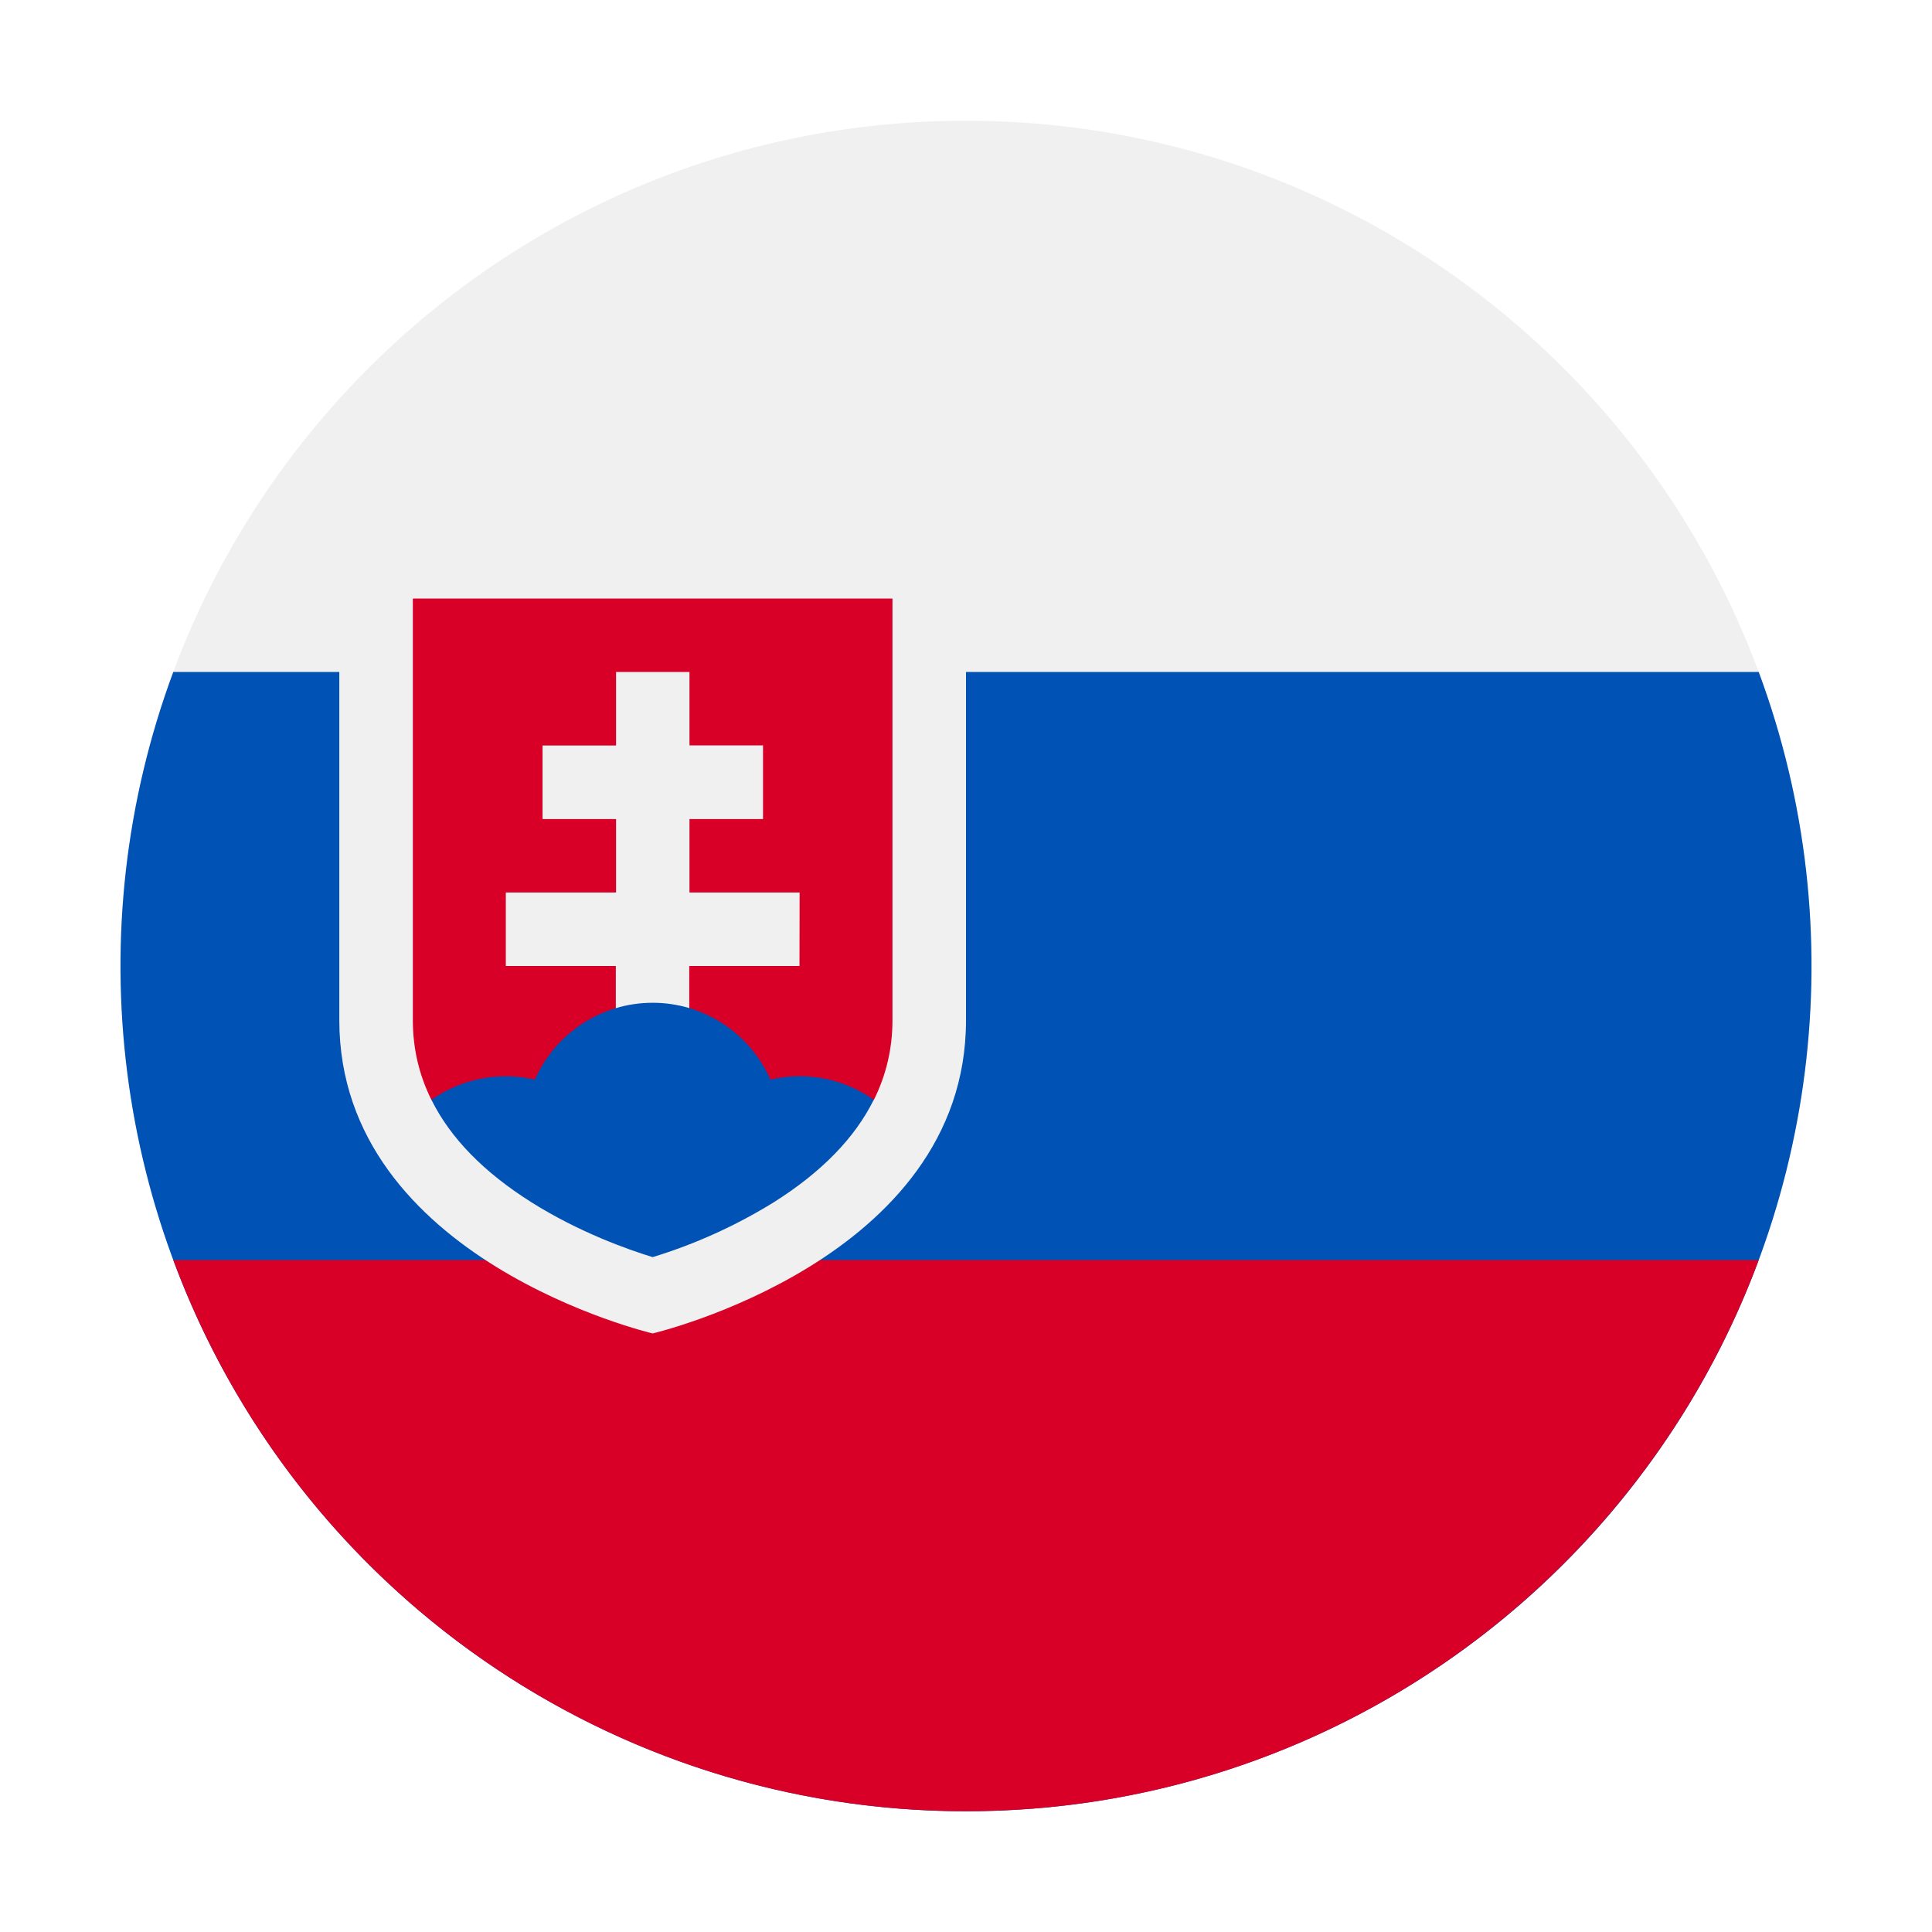
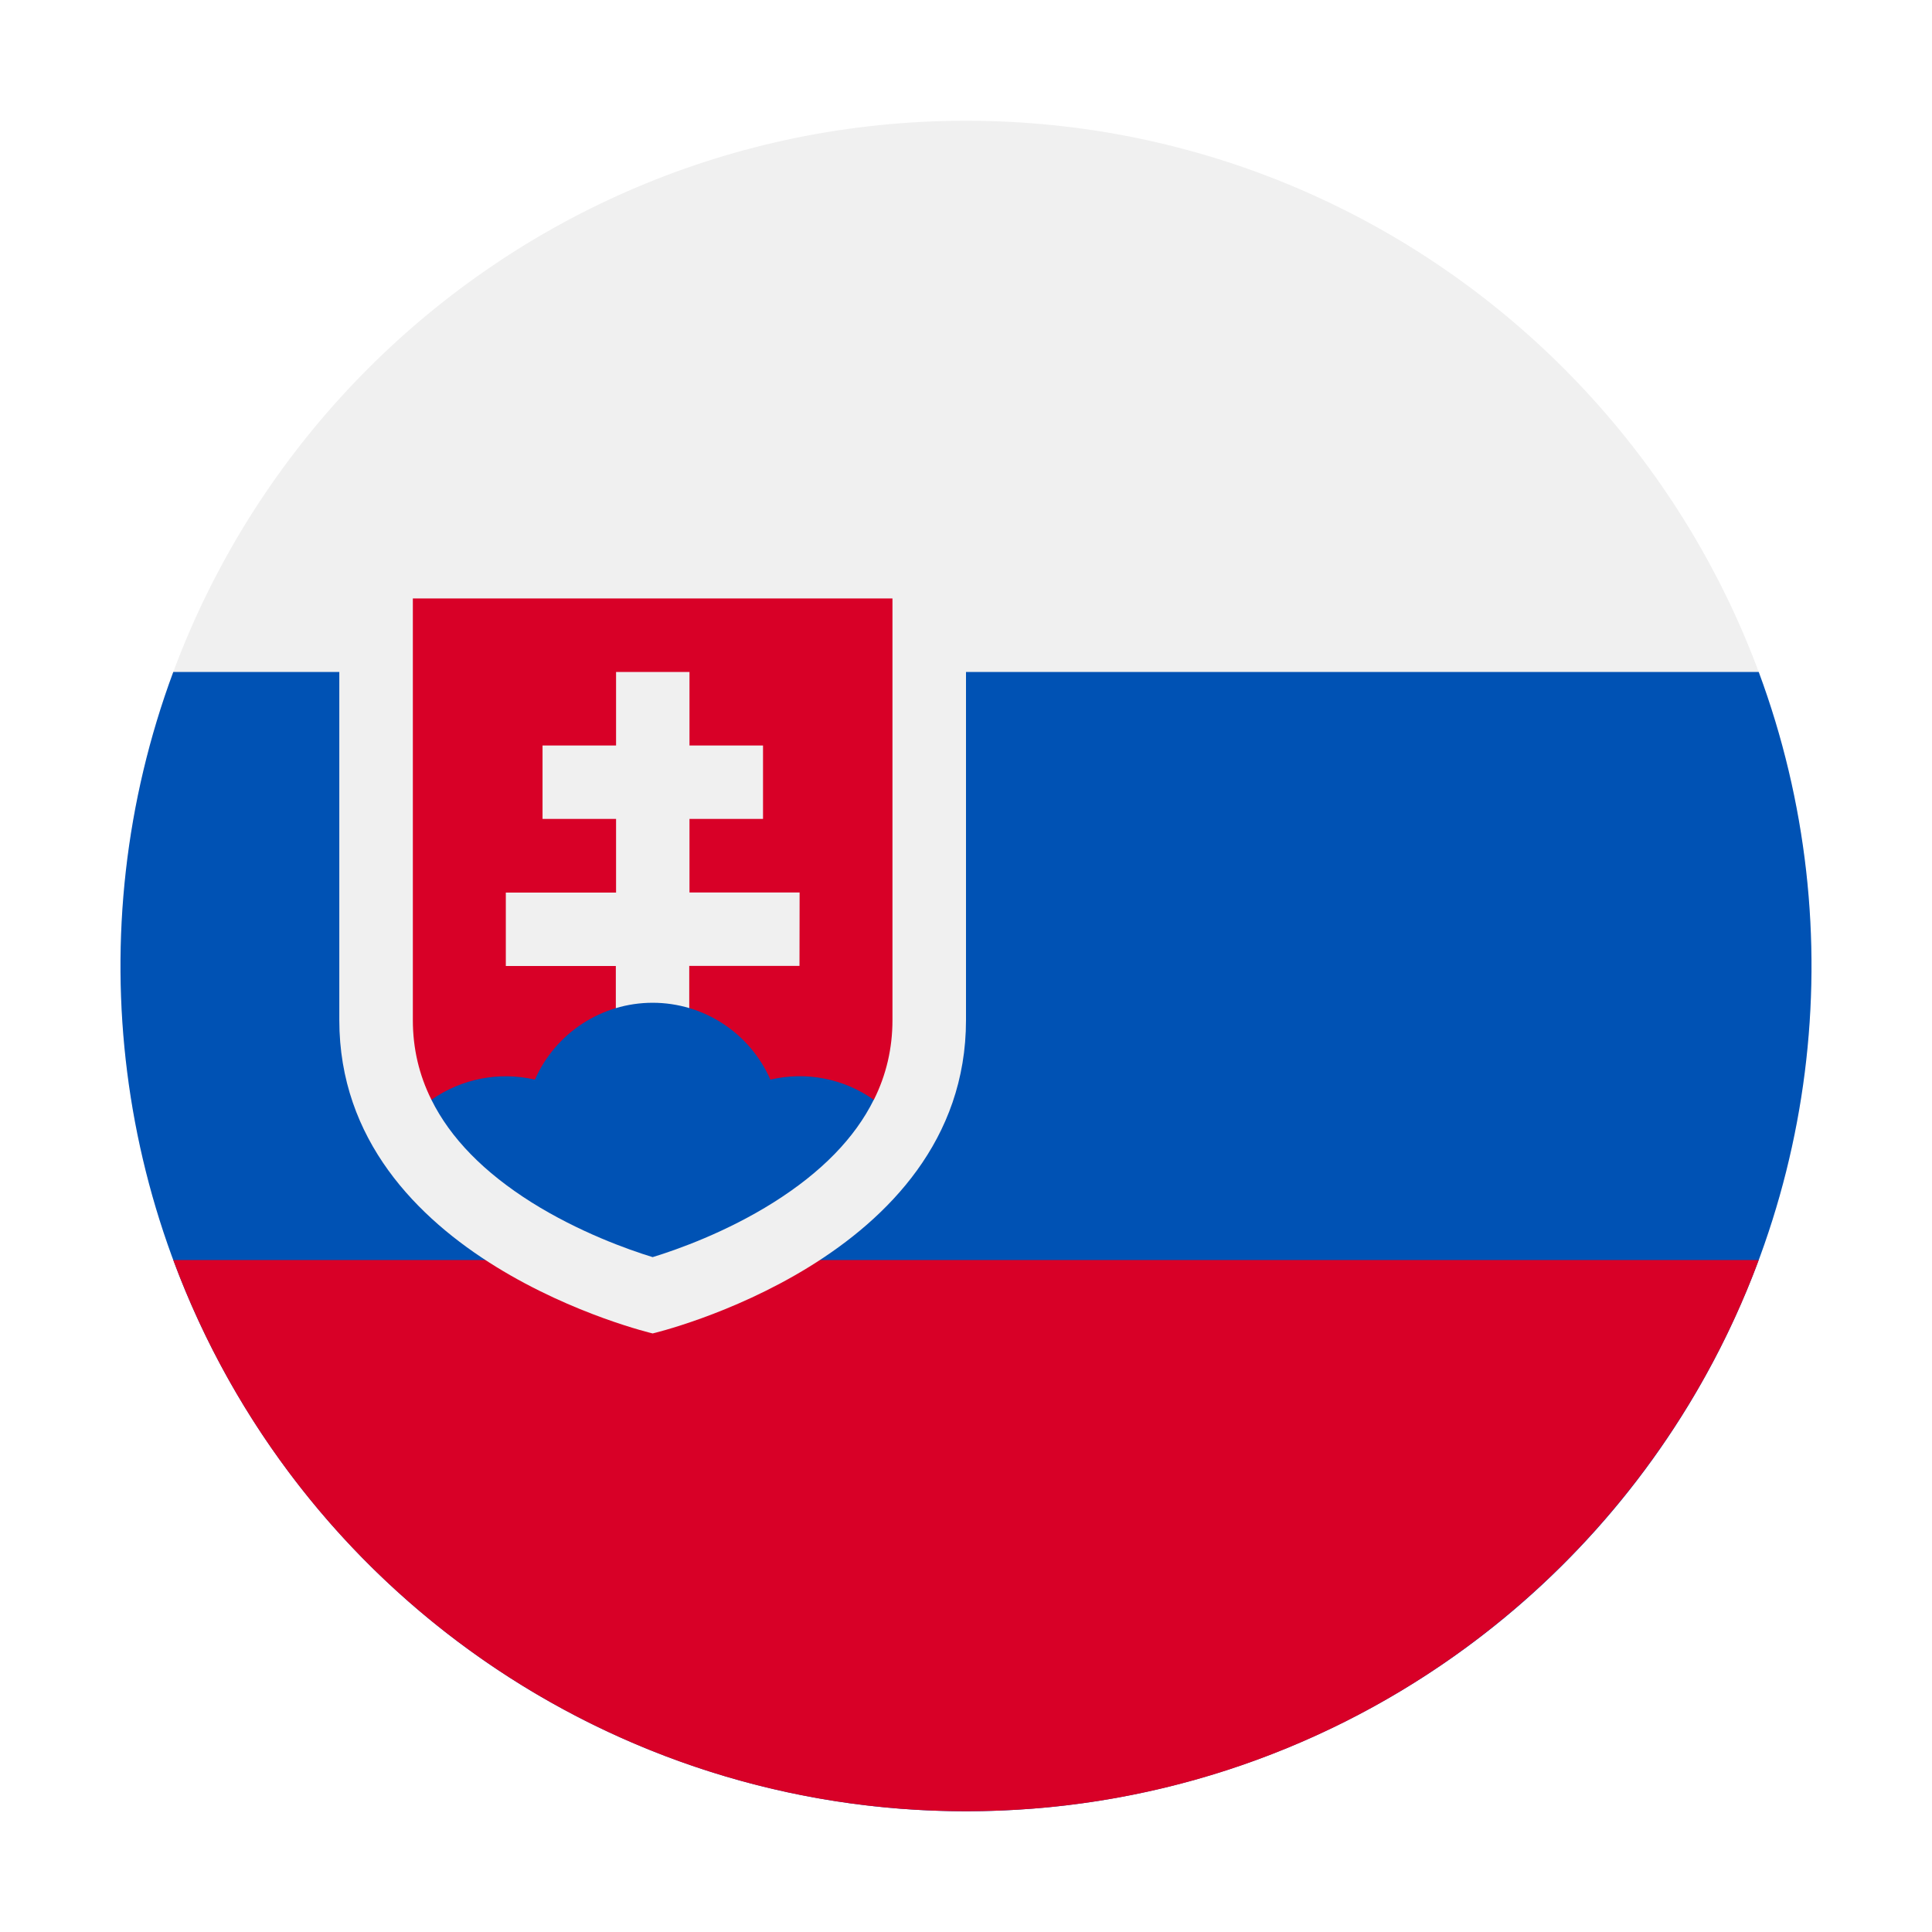
<svg xmlns="http://www.w3.org/2000/svg" width="16" height="16" fill="none" viewBox="0 0 16 16">
  <path fill="#f0f0f0" d="M8 15A7 7 0 1 0 8 1a7 7 0 0 0 0 14" />
  <path fill="#0052b4" d="M8 15a7 7 0 0 0 6.565-9.435H1.435A7 7 0 0 0 8 15" />
  <path fill="#d80027" d="M8 15c3.01 0 5.576-1.9 6.565-4.565H1.435A7 7 0 0 0 8 15" />
-   <path fill="#f0f0f0" d="M2.81 4.957v3.491c0 1.987 2.595 2.595 2.595 2.595S8 10.436 8 8.45V4.956z" />
-   <path fill="#d80027" d="M3.419 4.957v3.492q0 .35.154.66h3.664q.154-.31.154-.66V4.957z" />
-   <path fill="#f0f0f0" d="M6.622 7.391H5.71v-.608h.609v-.61H5.71v-.608h-.608v.609h-.609v.609h.609v.608h-.913V8H5.1v.609h.608V8h.913z" />
-   <path fill="#0052b4" d="M4.403 9.958c.393.247.796.39 1.002.453a4.3 4.3 0 0 0 1.001-.453q.594-.374.83-.85a1.06 1.06 0 0 0-.856-.167 1.065 1.065 0 0 0-1.95 0 1.07 1.07 0 0 0-.857.167q.236.476.83.85" />
+   <path fill="#f0f0f0" d="M2.81 4.956v3.492c0 1.987 2.595 2.595 2.595 2.595S8 10.435 8 8.448V4.956z" />
+   <path fill="#d80027" d="M3.419 4.956v3.492q0 .351.154.66h3.664q.154-.309.154-.66V4.956z" />
+   <path fill="#f0f0f0" d="M6.622 7.391H5.71v-.609h.609v-.608H5.71v-.609h-.608v.609h-.609v.608h.609v.61h-.913V8H5.1v.609h.608v-.61h.913z" />
+   <path fill="#0052b4" d="M4.403 9.958c.393.246.796.39 1.002.453.206-.063.61-.207 1.001-.453q.594-.374.83-.85a1.06 1.06 0 0 0-.856-.167 1.065 1.065 0 0 0-1.95 0 1.07 1.07 0 0 0-.857.167q.236.476.83.85" />
</svg>
